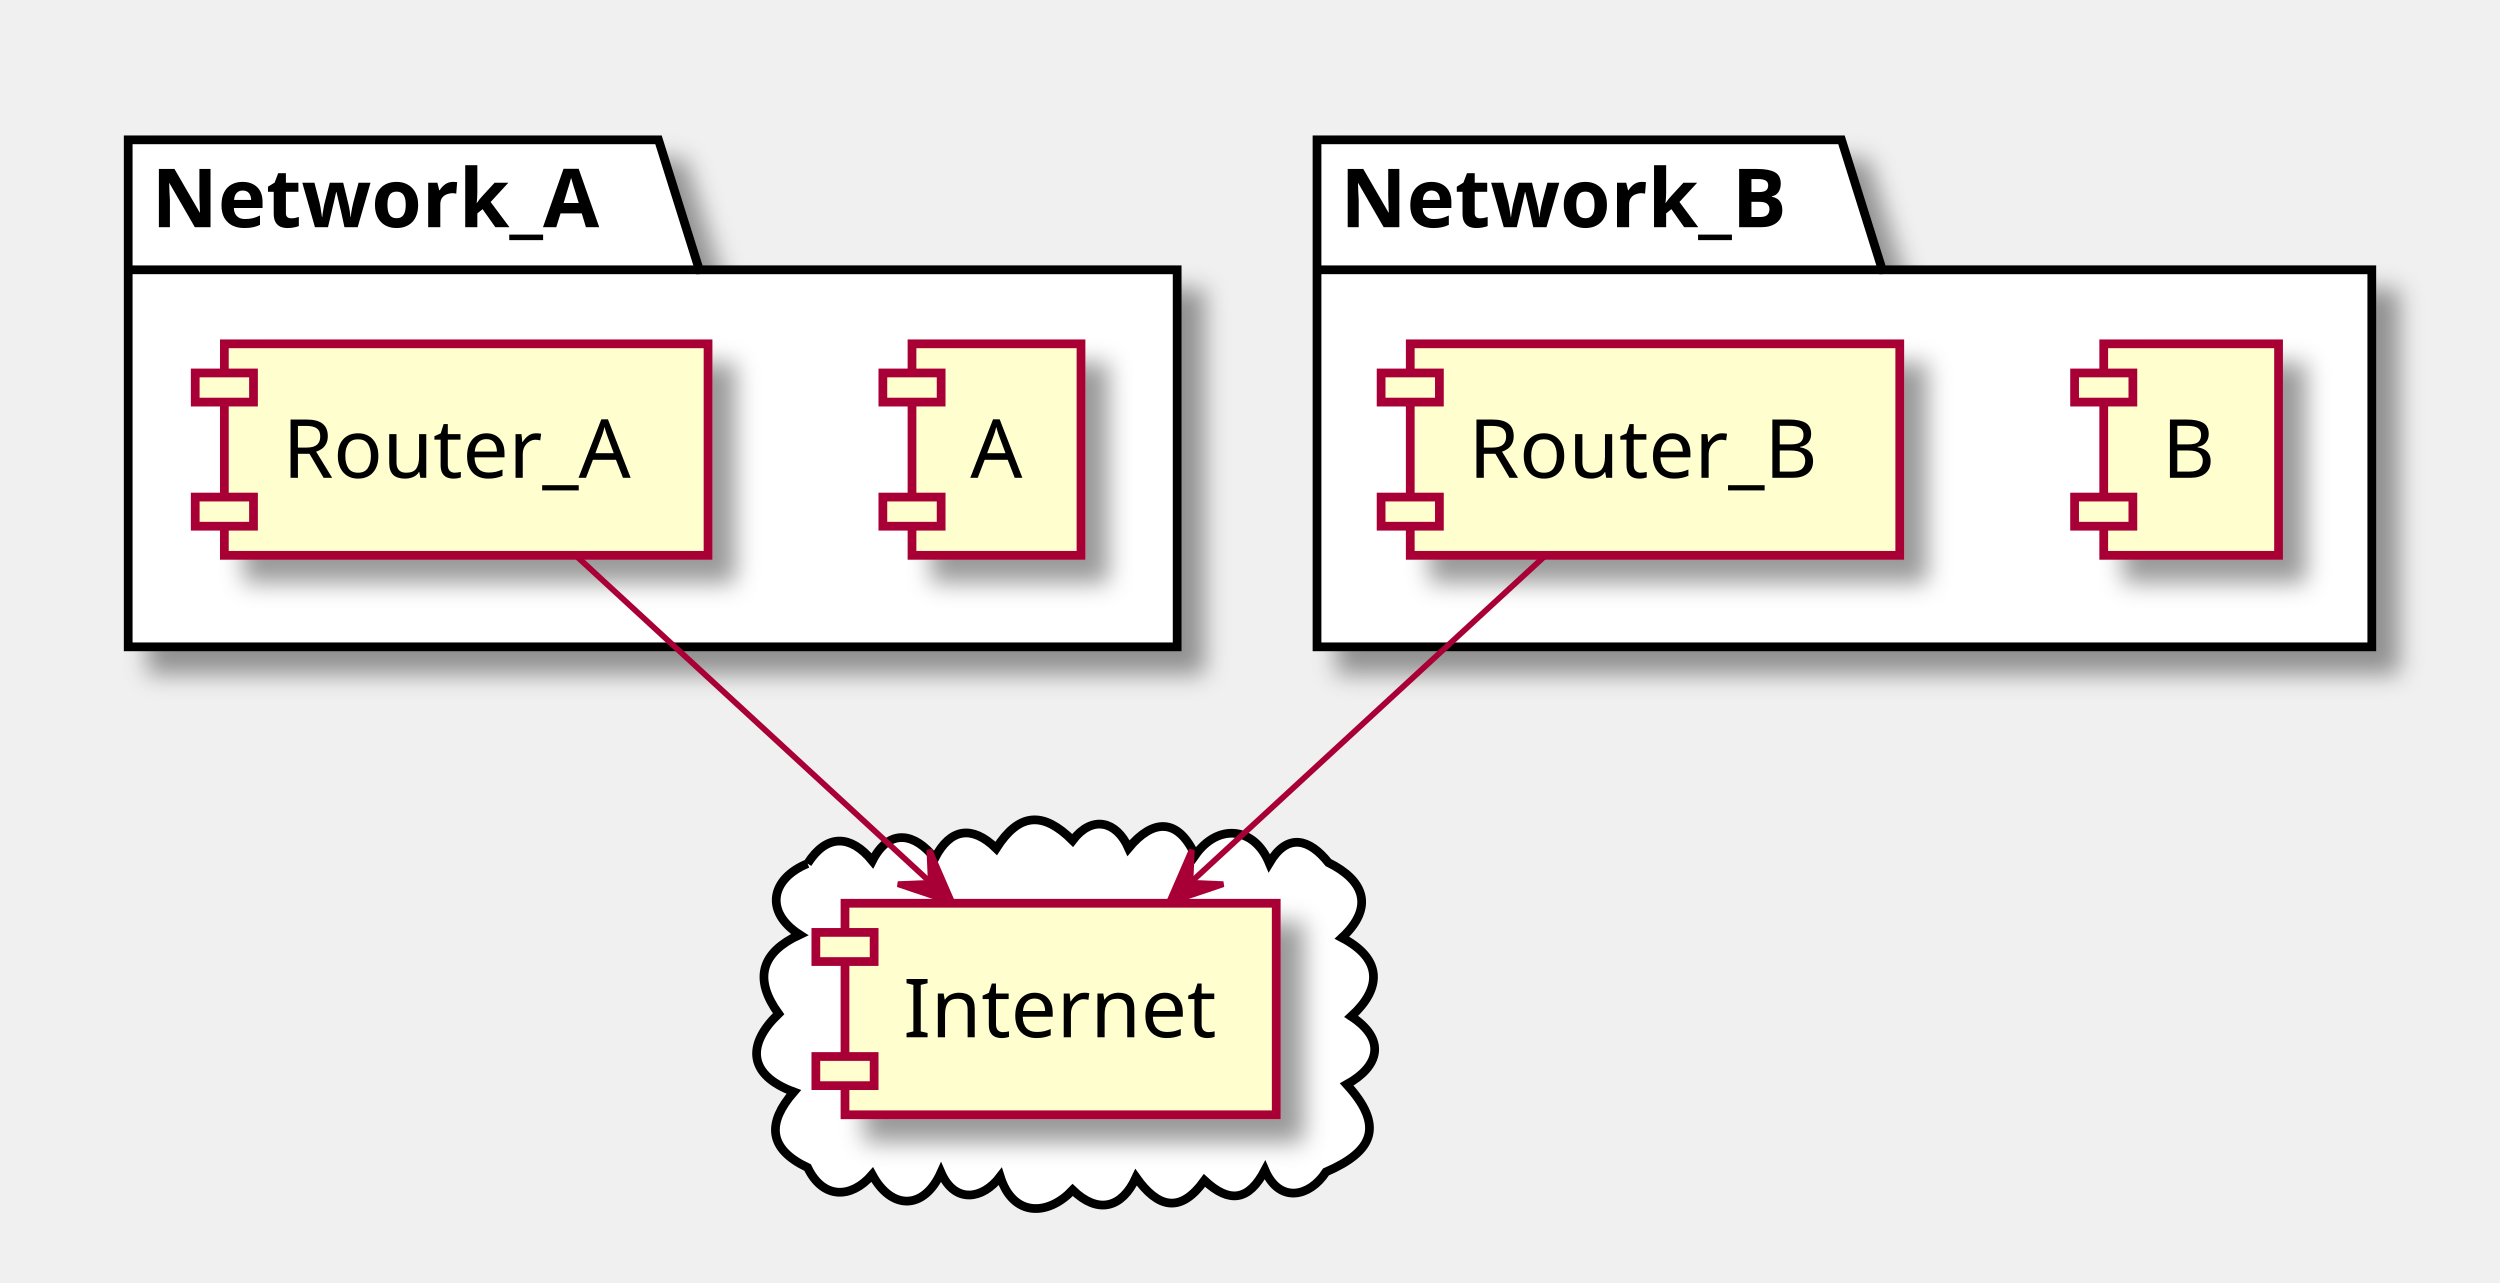
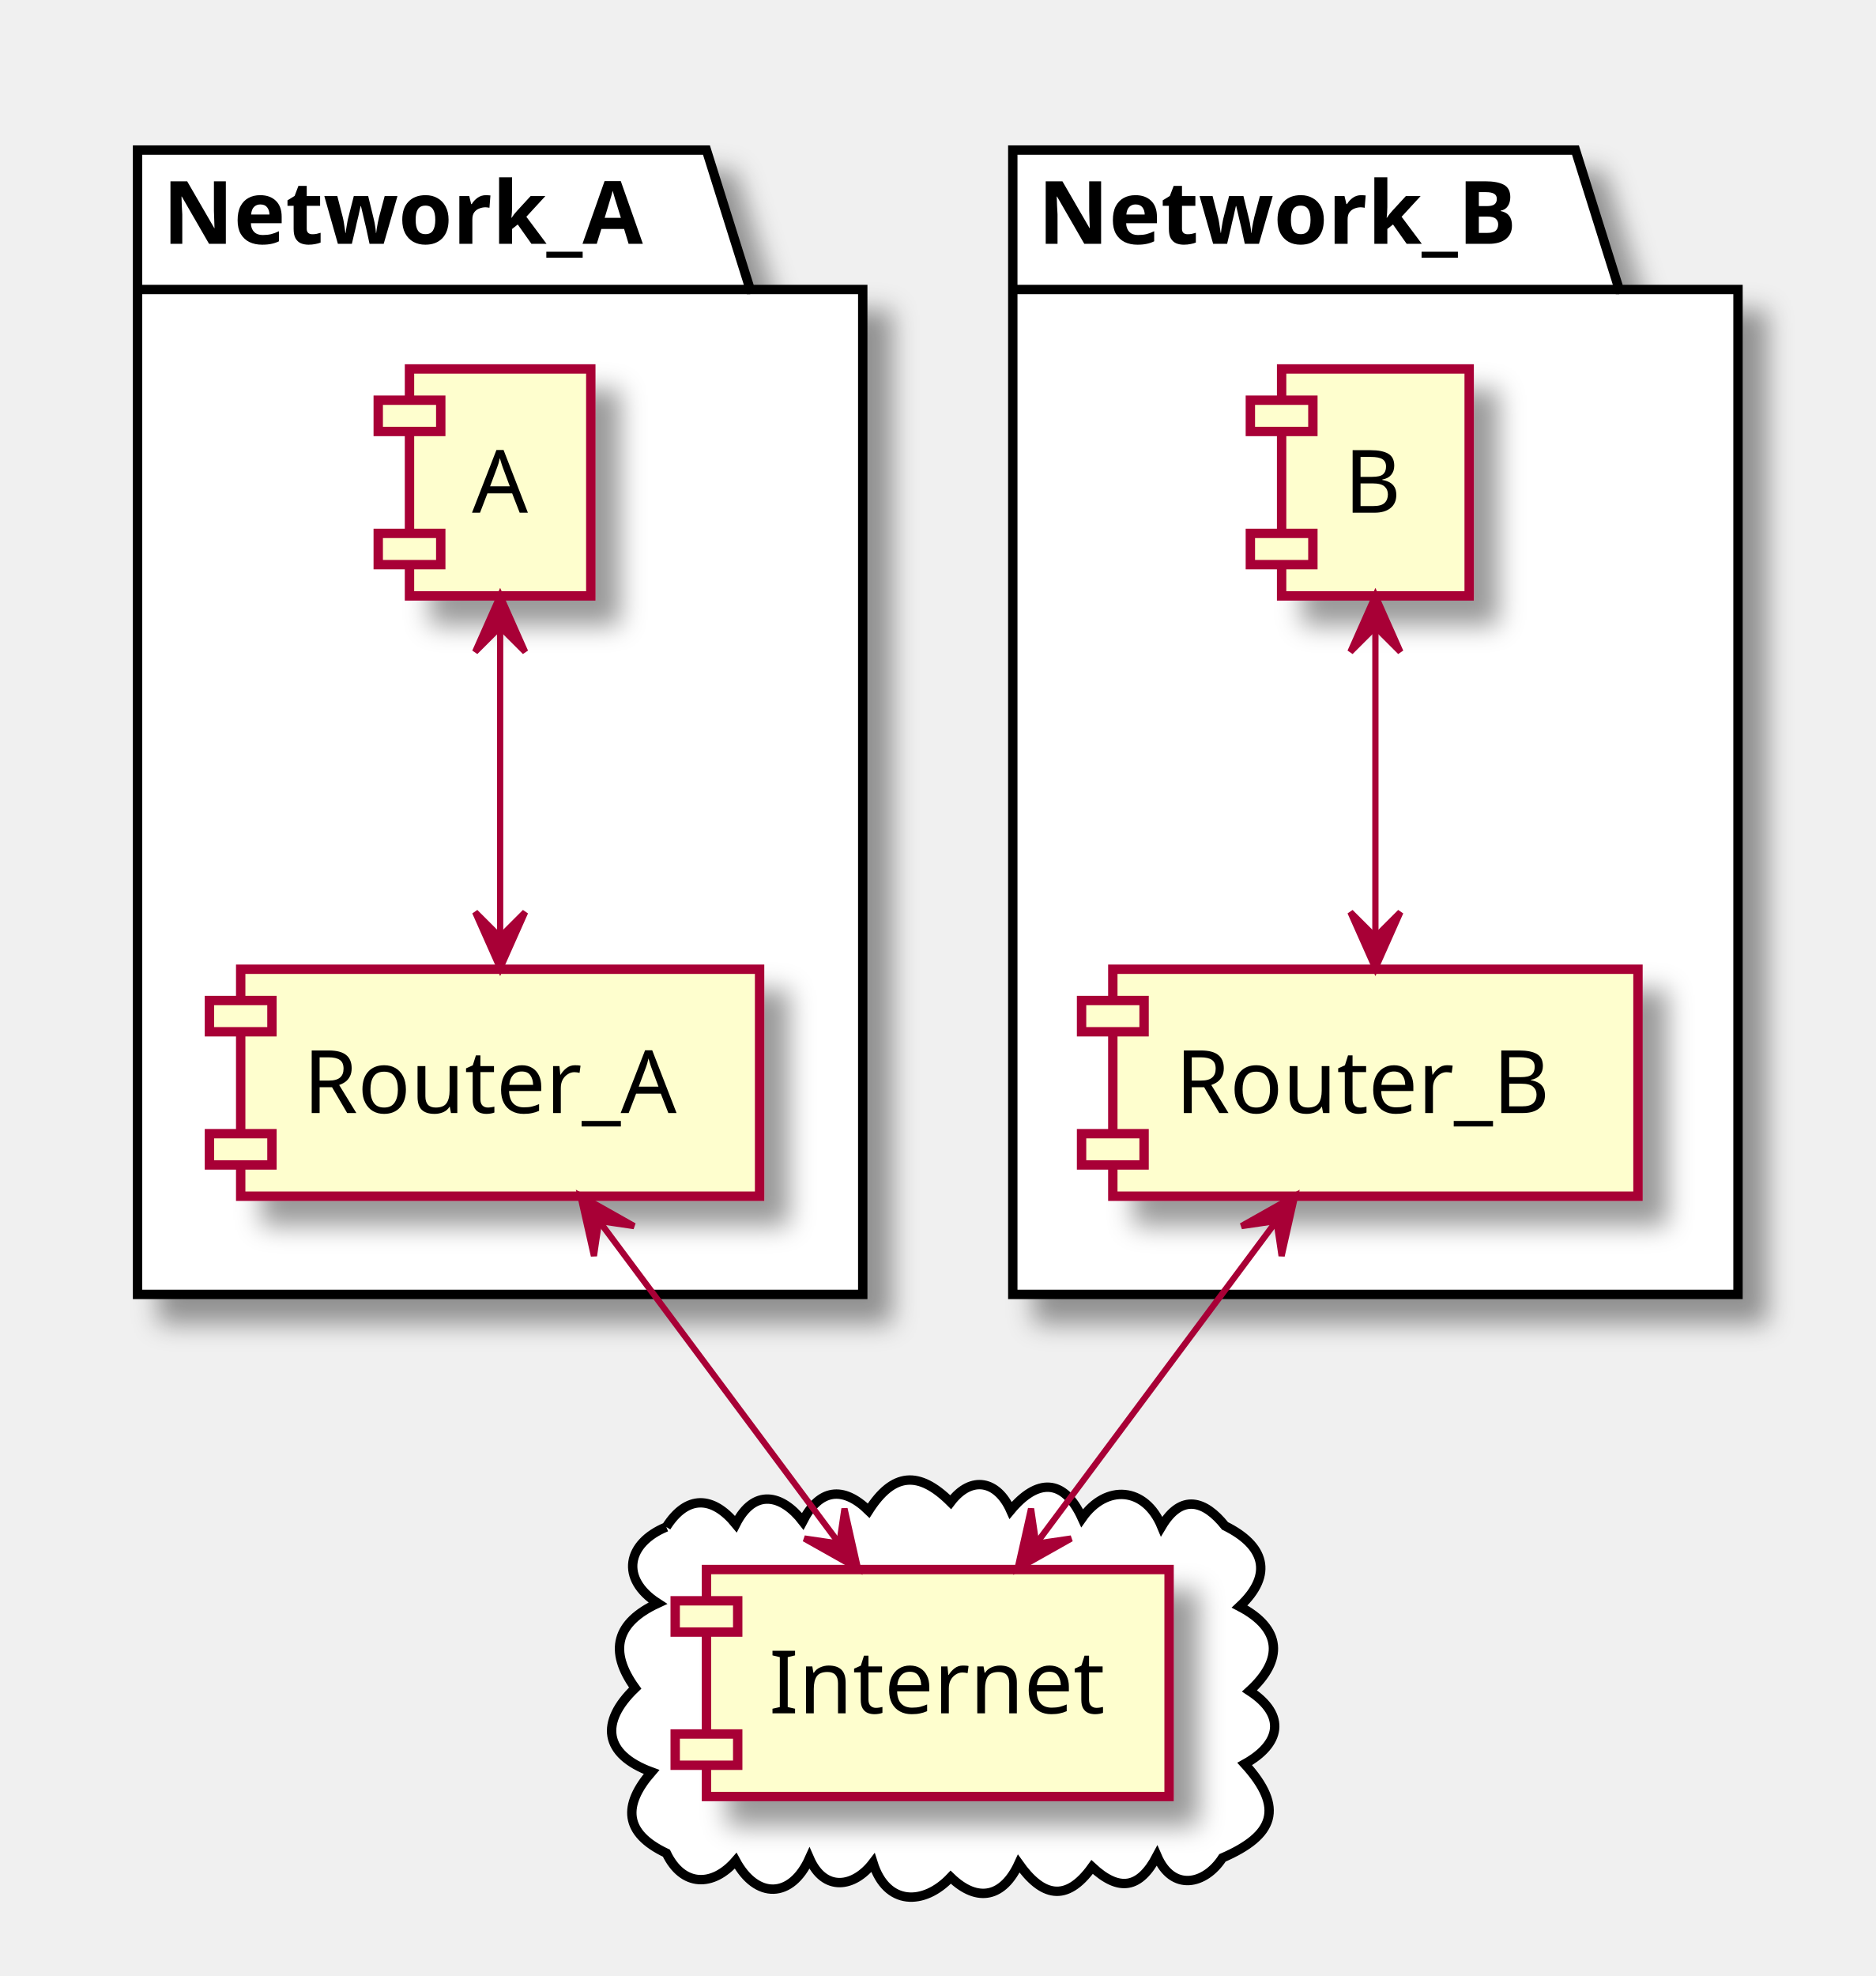
- <svg xmlns="http://www.w3.org/2000/svg" contentScriptType="application/ecmascript" contentStyleType="text/css" height="220px" preserveAspectRatio="none" style="width:429px;height:220px;" version="1.1" viewBox="0 0 429 220" width="429px" zoomAndPan="magnify">
+ <svg xmlns="http://www.w3.org/2000/svg" contentScriptType="application/ecmascript" contentStyleType="text/css" height="316px" preserveAspectRatio="none" style="width:300px;height:316px;" version="1.1" viewBox="0 0 300 316" width="300px" zoomAndPan="magnify">
  <defs>
-     <filter height="300%" id="f1gzmrget5vrpw" width="300%" x="-1" y="-1">
+     <filter height="300%" id="f15q48osfrtp76" width="300%" x="-1" y="-1">
      <feGaussianBlur result="blurOut" stdDeviation="2.0" />
      <feColorMatrix in="blurOut" result="blurOut2" type="matrix" values="0 0 0 0 0 0 0 0 0 0 0 0 0 0 0 0 0 0 .4 0" />
      <feOffset dx="4.0" dy="4.0" in="blurOut2" result="blurOut3" />
      <feBlend in="SourceGraphic" in2="blurOut3" mode="normal" />
    </filter>
  </defs>
  <g>
-     <path d="M138.578,148.192 C141.857,143.023 146.012,143.212 149.694,147.729 C152.605,141.977 157.074,142.978 160.399,147.288 C163.046,142.117 166.819,141.55 170.948,145.589 C174.858,139.456 178.984,139.166 184.06,144.224 C187.384,139.838 191.573,140.832 193.658,145.532 C197.85,140.479 202.148,140.326 205.087,146.776 C208.93,141.287 215.195,141.779 217.808,148.101 C220.968,142.787 224.719,143.973 227.952,148.021 C234.186,151.095 235.844,155.713 230.28,160.916 C237.065,164.461 237.324,169.43 231.869,174.416 C237.875,178.34 236.79,182.943 231.095,186.092 C237.527,193.155 235.799,197.524 227.539,201.108 C224.756,205.404 219.546,206.573 217.064,200.796 C214.313,206.04 211.018,206.593 206.686,202.566 C202.51,208.391 198.63,207.225 194.954,202.034 C192.514,207.351 188.406,208.402 184.07,204.204 C179.787,208.747 173.794,208.811 171.638,201.897 C168.622,205.857 163.834,206.616 161.472,201.19 C158.565,207.657 152.985,207.719 149.671,201.572 C146.028,205.788 141.179,205.774 138.591,200.359 C131.784,197.133 131.594,192.689 136.216,187.372 C128.531,184.549 127.932,179.384 133.601,173.958 C129.277,167.975 130.585,163.454 137.215,160.388 C131.077,156.436 132.325,150.76 138.578,148.192 " fill="#FFFFFF" style="stroke: #000000; stroke-width: 1.5;" />
-     <polygon fill="#FFFFFF" filter="url(#f1gzmrget5vrpw)" points="22,24,113,24,120,46.297,202,46.297,202,111,22,111,22,24" style="stroke: #000000; stroke-width: 1.5;" />
+     <path d="M106.578,244.192 C109.857,239.023 114.012,239.212 117.694,243.729 C120.605,237.977 125.074,238.978 128.399,243.288 C131.046,238.117 134.819,237.55 138.948,241.589 C142.858,235.456 146.984,235.166 152.06,240.224 C155.384,235.838 159.573,236.832 161.658,241.532 C165.85,236.479 170.148,236.326 173.087,242.776 C176.93,237.287 183.195,237.779 185.808,244.101 C188.968,238.787 192.719,239.973 195.952,244.021 C202.186,247.095 203.844,251.713 198.28,256.916 C205.065,260.461 205.324,265.43 199.869,270.416 C205.875,274.34 204.79,278.943 199.095,282.092 C205.527,289.156 203.799,293.524 195.539,297.108 C192.756,301.404 187.546,302.574 185.064,296.796 C182.313,302.039 179.018,302.593 174.686,298.566 C170.51,304.39 166.63,303.225 162.954,298.034 C160.514,303.351 156.406,304.402 152.07,300.204 C147.787,304.747 141.794,304.811 139.638,297.897 C136.622,301.857 131.834,302.616 129.472,297.19 C126.566,303.658 120.985,303.719 117.671,297.572 C114.028,301.788 109.179,301.774 106.591,296.359 C99.784,293.133 99.594,288.689 104.216,283.372 C96.531,280.549 95.932,275.384 101.601,269.958 C97.277,263.975 98.585,259.454 105.215,256.388 C99.078,252.436 100.325,246.76 106.578,244.192 " fill="#FFFFFF" style="stroke: #000000; stroke-width: 1.5;" />
+     <polygon fill="#FFFFFF" filter="url(#f15q48osfrtp76)" points="22,24,113,24,120,46.297,138,46.297,138,207,22,207,22,24" style="stroke: #000000; stroke-width: 1.5;" />
    <line style="stroke: #000000; stroke-width: 1.5;" x1="22" x2="120" y1="46.297" y2="46.297" />
    <text fill="#000000" font-family="sans-serif" font-size="14" font-weight="bold" lengthAdjust="spacingAndGlyphs" textLength="85" x="26" y="38.995">Network_A</text>
-     <polygon fill="#FFFFFF" filter="url(#f1gzmrget5vrpw)" points="226,24,316,24,323,46.297,407,46.297,407,111,226,111,226,24" style="stroke: #000000; stroke-width: 1.5;" />
-     <line style="stroke: #000000; stroke-width: 1.5;" x1="226" x2="323" y1="46.297" y2="46.297" />
-     <text fill="#000000" font-family="sans-serif" font-size="14" font-weight="bold" lengthAdjust="spacingAndGlyphs" textLength="84" x="230" y="38.995">Network_B</text>
-     <rect fill="#FEFECE" filter="url(#f1gzmrget5vrpw)" height="36.297" style="stroke: #A80036; stroke-width: 1.5;" width="74" x="145" y="155" />
-     <rect fill="#FEFECE" height="5" style="stroke: #A80036; stroke-width: 1.5;" width="10" x="140" y="160" />
-     <rect fill="#FEFECE" height="5" style="stroke: #A80036; stroke-width: 1.5;" width="10" x="140" y="181.297" />
-     <text fill="#000000" font-family="sans-serif" font-size="14" lengthAdjust="spacingAndGlyphs" textLength="54" x="155" y="177.995">Internet</text>
-     <rect fill="#FEFECE" filter="url(#f1gzmrget5vrpw)" height="36.297" style="stroke: #A80036; stroke-width: 1.5;" width="29" x="156.5" y="59" />
-     <rect fill="#FEFECE" height="5" style="stroke: #A80036; stroke-width: 1.5;" width="10" x="151.5" y="64" />
-     <rect fill="#FEFECE" height="5" style="stroke: #A80036; stroke-width: 1.5;" width="10" x="151.5" y="85.297" />
-     <text fill="#000000" font-family="sans-serif" font-size="14" lengthAdjust="spacingAndGlyphs" textLength="9" x="166.5" y="81.995">A</text>
-     <rect fill="#FEFECE" filter="url(#f1gzmrget5vrpw)" height="36.297" style="stroke: #A80036; stroke-width: 1.5;" width="83" x="38.5" y="59" />
-     <rect fill="#FEFECE" height="5" style="stroke: #A80036; stroke-width: 1.5;" width="10" x="33.5" y="64" />
-     <rect fill="#FEFECE" height="5" style="stroke: #A80036; stroke-width: 1.5;" width="10" x="33.5" y="85.297" />
-     <text fill="#000000" font-family="sans-serif" font-size="14" lengthAdjust="spacingAndGlyphs" textLength="63" x="48.5" y="81.995">Router_A</text>
-     <rect fill="#FEFECE" filter="url(#f1gzmrget5vrpw)" height="36.297" style="stroke: #A80036; stroke-width: 1.5;" width="30" x="361" y="59" />
-     <rect fill="#FEFECE" height="5" style="stroke: #A80036; stroke-width: 1.5;" width="10" x="356" y="64" />
-     <rect fill="#FEFECE" height="5" style="stroke: #A80036; stroke-width: 1.5;" width="10" x="356" y="85.297" />
-     <text fill="#000000" font-family="sans-serif" font-size="14" lengthAdjust="spacingAndGlyphs" textLength="10" x="371" y="81.995">B</text>
-     <rect fill="#FEFECE" filter="url(#f1gzmrget5vrpw)" height="36.297" style="stroke: #A80036; stroke-width: 1.5;" width="84" x="242" y="59" />
-     <rect fill="#FEFECE" height="5" style="stroke: #A80036; stroke-width: 1.5;" width="10" x="237" y="64" />
-     <rect fill="#FEFECE" height="5" style="stroke: #A80036; stroke-width: 1.5;" width="10" x="237" y="85.297" />
-     <text fill="#000000" font-family="sans-serif" font-size="14" lengthAdjust="spacingAndGlyphs" textLength="64" x="252" y="81.995">Router_B</text>
-     <path d="M98.71,95.24 C115.82,111.01 141.17,134.37 159.4,151.17 " fill="none" id="Router_A-&gt;Internet" style="stroke: #A80036; stroke-width: 1.0;" />
-     <polygon fill="#A80036" points="163.41,154.87,159.488,145.836,159.728,151.488,154.076,151.727,163.41,154.87" style="stroke: #A80036; stroke-width: 1.0;" />
-     <path d="M265.29,95.24 C248.18,111.01 222.83,134.37 204.6,151.17 " fill="none" id="Router_B-&gt;Internet" style="stroke: #A80036; stroke-width: 1.0;" />
-     <polygon fill="#A80036" points="200.59,154.87,209.924,151.727,204.272,151.488,204.512,145.836,200.59,154.87" style="stroke: #A80036; stroke-width: 1.0;" />
+     <polygon fill="#FFFFFF" filter="url(#f15q48osfrtp76)" points="162,24,252,24,259,46.297,278,46.297,278,207,162,207,162,24" style="stroke: #000000; stroke-width: 1.5;" />
+     <line style="stroke: #000000; stroke-width: 1.5;" x1="162" x2="259" y1="46.297" y2="46.297" />
+     <text fill="#000000" font-family="sans-serif" font-size="14" font-weight="bold" lengthAdjust="spacingAndGlyphs" textLength="84" x="166" y="38.995">Network_B</text>
+     <rect fill="#FEFECE" filter="url(#f15q48osfrtp76)" height="36.297" style="stroke: #A80036; stroke-width: 1.5;" width="74" x="113" y="251" />
+     <rect fill="#FEFECE" height="5" style="stroke: #A80036; stroke-width: 1.5;" width="10" x="108" y="256" />
+     <rect fill="#FEFECE" height="5" style="stroke: #A80036; stroke-width: 1.5;" width="10" x="108" y="277.297" />
+     <text fill="#000000" font-family="sans-serif" font-size="14" lengthAdjust="spacingAndGlyphs" textLength="54" x="123" y="273.995">Internet</text>
+     <rect fill="#FEFECE" filter="url(#f15q48osfrtp76)" height="36.297" style="stroke: #A80036; stroke-width: 1.5;" width="29" x="65.5" y="59" />
+     <rect fill="#FEFECE" height="5" style="stroke: #A80036; stroke-width: 1.5;" width="10" x="60.5" y="64" />
+     <rect fill="#FEFECE" height="5" style="stroke: #A80036; stroke-width: 1.5;" width="10" x="60.5" y="85.297" />
+     <text fill="#000000" font-family="sans-serif" font-size="14" lengthAdjust="spacingAndGlyphs" textLength="9" x="75.5" y="81.995">A</text>
+     <rect fill="#FEFECE" filter="url(#f15q48osfrtp76)" height="36.297" style="stroke: #A80036; stroke-width: 1.5;" width="83" x="38.5" y="155" />
+     <rect fill="#FEFECE" height="5" style="stroke: #A80036; stroke-width: 1.5;" width="10" x="33.5" y="160" />
+     <rect fill="#FEFECE" height="5" style="stroke: #A80036; stroke-width: 1.5;" width="10" x="33.5" y="181.297" />
+     <text fill="#000000" font-family="sans-serif" font-size="14" lengthAdjust="spacingAndGlyphs" textLength="63" x="48.5" y="177.995">Router_A</text>
+     <rect fill="#FEFECE" filter="url(#f15q48osfrtp76)" height="36.297" style="stroke: #A80036; stroke-width: 1.5;" width="30" x="205" y="59" />
+     <rect fill="#FEFECE" height="5" style="stroke: #A80036; stroke-width: 1.5;" width="10" x="200" y="64" />
+     <rect fill="#FEFECE" height="5" style="stroke: #A80036; stroke-width: 1.5;" width="10" x="200" y="85.297" />
+     <text fill="#000000" font-family="sans-serif" font-size="14" lengthAdjust="spacingAndGlyphs" textLength="10" x="215" y="81.995">B</text>
+     <rect fill="#FEFECE" filter="url(#f15q48osfrtp76)" height="36.297" style="stroke: #A80036; stroke-width: 1.5;" width="84" x="178" y="155" />
+     <rect fill="#FEFECE" height="5" style="stroke: #A80036; stroke-width: 1.5;" width="10" x="173" y="160" />
+     <rect fill="#FEFECE" height="5" style="stroke: #A80036; stroke-width: 1.5;" width="10" x="173" y="181.297" />
+     <text fill="#000000" font-family="sans-serif" font-size="14" lengthAdjust="spacingAndGlyphs" textLength="64" x="188" y="177.995">Router_B</text>
+     <path d="M80,100.66 C80,115.52 80,134.85 80,149.64 " fill="none" id="A-Router_A" style="stroke: #A80036; stroke-width: 1.0;" />
+     <polygon fill="#A80036" points="80,154.87,84,145.87,80,149.87,76,145.87,80,154.87" style="stroke: #A80036; stroke-width: 1.0;" />
+     <polygon fill="#A80036" points="80,95.24,76,104.24,80,100.24,84,104.24,80,95.24" style="stroke: #A80036; stroke-width: 1.0;" />
+     <path d="M220,100.66 C220,115.52 220,134.85 220,149.64 " fill="none" id="B-Router_B" style="stroke: #A80036; stroke-width: 1.0;" />
+     <polygon fill="#A80036" points="220,154.87,224,145.87,220,149.87,216,145.87,220,154.87" style="stroke: #A80036; stroke-width: 1.0;" />
+     <polygon fill="#A80036" points="220,95.24,216,104.24,220,100.24,224,104.24,220,95.24" style="stroke: #A80036; stroke-width: 1.0;" />
+     <path d="M95.91,195.37 C107.35,210.73 122.7,231.34 134.13,246.69 " fill="none" id="Router_A-Internet" style="stroke: #A80036; stroke-width: 1.0;" />
+     <polygon fill="#A80036" points="137.24,250.87,135.078,241.261,134.256,246.858,128.659,246.036,137.24,250.87" style="stroke: #A80036; stroke-width: 1.0;" />
+     <polygon fill="#A80036" points="92.84,191.24,95.002,200.849,95.824,195.252,101.421,196.074,92.84,191.24" style="stroke: #A80036; stroke-width: 1.0;" />
+     <path d="M204.09,195.37 C192.65,210.73 177.3,231.34 165.87,246.69 " fill="none" id="Router_B-Internet" style="stroke: #A80036; stroke-width: 1.0;" />
+     <polygon fill="#A80036" points="162.76,250.87,171.341,246.036,165.744,246.858,164.922,241.261,162.76,250.87" style="stroke: #A80036; stroke-width: 1.0;" />
+     <polygon fill="#A80036" points="207.16,191.24,198.579,196.074,204.176,195.252,204.998,200.849,207.16,191.24" style="stroke: #A80036; stroke-width: 1.0;" />
  </g>
</svg>
